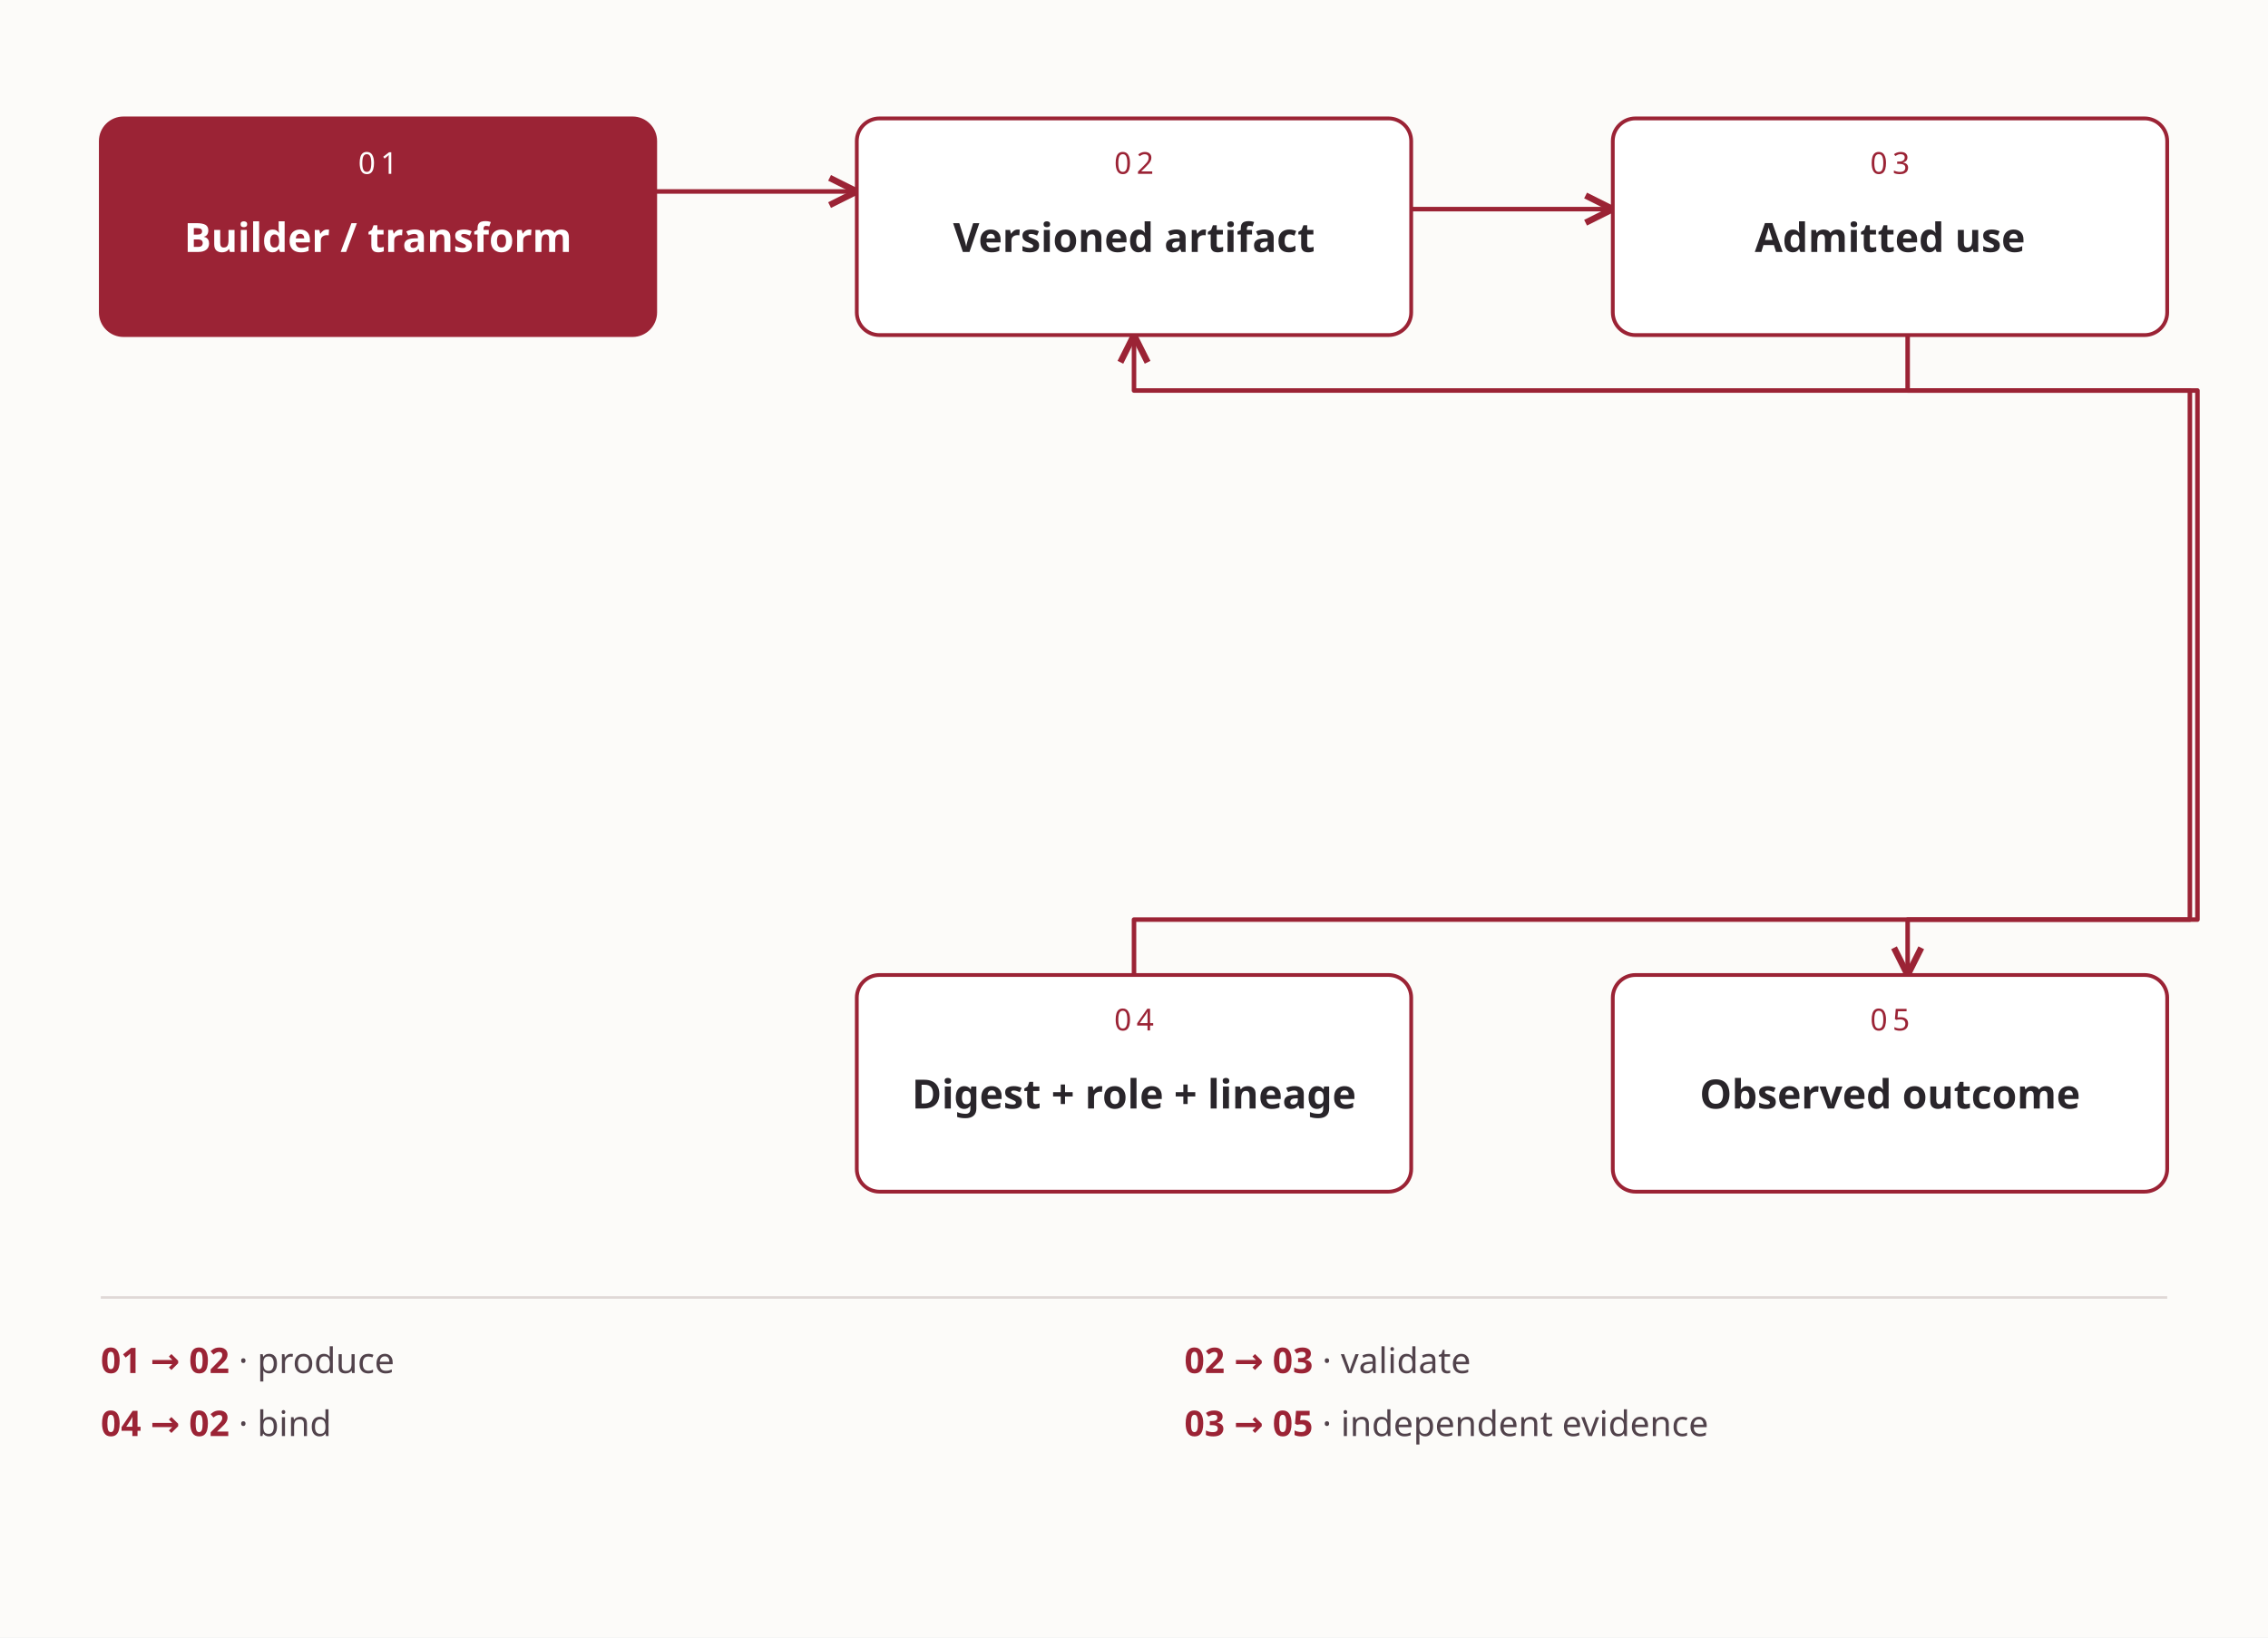
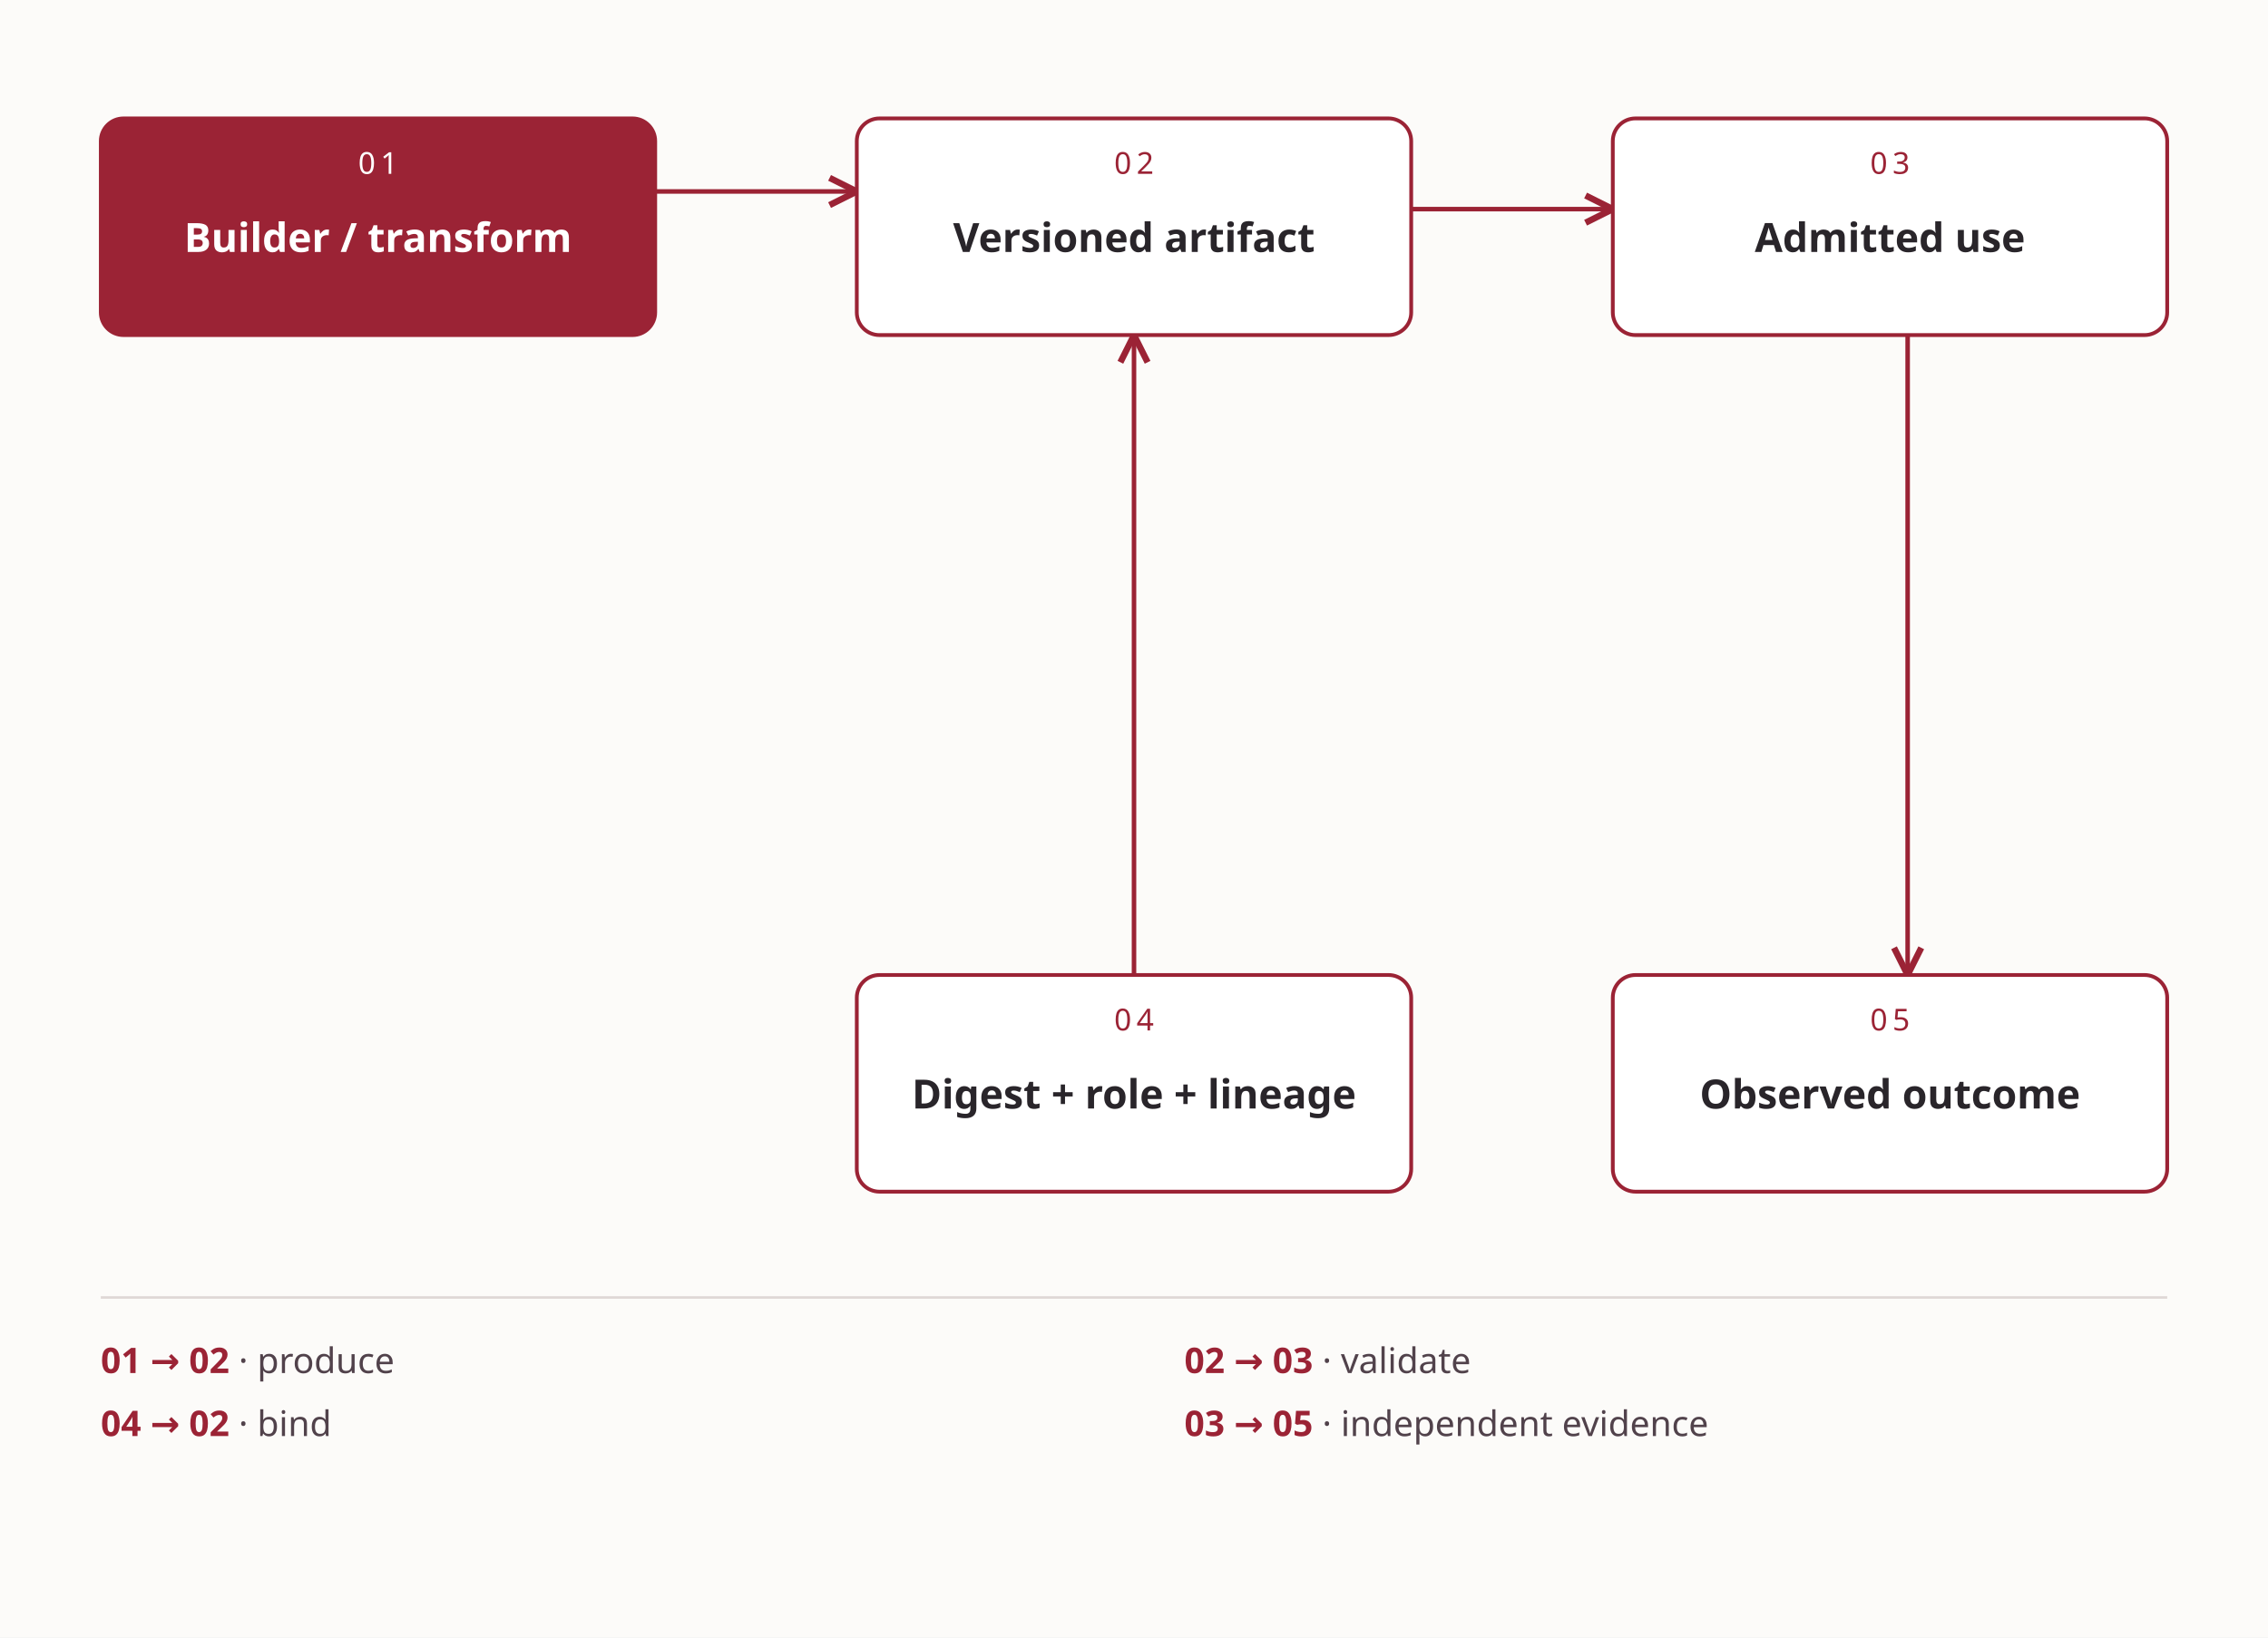
<svg xmlns="http://www.w3.org/2000/svg" viewBox="0 0 900 650" role="img" aria-labelledby="title-artifacts">
  <defs>
    <marker id="arrow-artifacts" markerWidth="8" markerHeight="8" refX="7" refY="4" orient="auto">
      <path d="M1 1L7 4L1 7" fill="none" stroke="#9b2335" stroke-width="1.4" />
    </marker>
  </defs>
  <rect width="900" height="650" fill="#fcfbf9" />
  <path class="connector" d="M260 76 L340 76" fill="none" stroke="#9b2335" stroke-width="1.8" stroke-linejoin="round" marker-end="url(#arrow-artifacts)" />
  <path class="connector" d="M560 83 L640 83" fill="none" stroke="#9b2335" stroke-width="1.8" stroke-linejoin="round" marker-end="url(#arrow-artifacts)" />
-   <path class="connector" d="M450 387 L450 365 L872 365 L872 155 L450 155 L450 133" fill="none" stroke="#9b2335" stroke-width="1.8" stroke-linejoin="round" marker-end="url(#arrow-artifacts)" />
-   <path class="connector" d="M757 133 L757 155 L869 155 L869 365 L757 365 L757 387" fill="none" stroke="#9b2335" stroke-width="1.8" stroke-linejoin="round" marker-end="url(#arrow-artifacts)" />
+   <path class="connector" d="M450 387 L450 133" fill="none" stroke="#9b2335" stroke-width="1.8" stroke-linejoin="round" marker-end="url(#arrow-artifacts)" />
+   <path class="connector" d="M757 133 L757 387" fill="none" stroke="#9b2335" stroke-width="1.8" stroke-linejoin="round" marker-end="url(#arrow-artifacts)" />
  <g class="node">
    <rect x="40" y="47" width="220" height="86" rx="9" fill="#9b2335" stroke="#9b2335" stroke-width="1.5" />
    <text x="150" y="69" text-anchor="middle" font-size="12" letter-spacing="2" font-family="sans-serif" fill="#fff">01</text>
    <text x="150" y="100" text-anchor="middle" font-size="16" font-weight="600" font-family="sans-serif" fill="#fff">
      <tspan x="150" dy="0">Builder / transform</tspan>
    </text>
  </g>
  <g class="node">
    <rect x="340" y="47" width="220" height="86" rx="9" fill="#fff" stroke="#9b2335" stroke-width="1.5" />
    <text x="450" y="69" text-anchor="middle" font-size="12" letter-spacing="2" font-family="sans-serif" fill="#9b2335">02</text>
    <text x="450" y="100" text-anchor="middle" font-size="16" font-weight="600" font-family="sans-serif" fill="#29252a">
      <tspan x="450" dy="0">Versioned artifact</tspan>
    </text>
  </g>
  <g class="node">
    <rect x="640" y="47" width="220" height="86" rx="9" fill="#fff" stroke="#9b2335" stroke-width="1.5" />
    <text x="750" y="69" text-anchor="middle" font-size="12" letter-spacing="2" font-family="sans-serif" fill="#9b2335">03</text>
    <text x="750" y="100" text-anchor="middle" font-size="16" font-weight="600" font-family="sans-serif" fill="#29252a">
      <tspan x="750" dy="0">Admitted use</tspan>
    </text>
  </g>
  <g class="node">
    <rect x="340" y="387" width="220" height="86" rx="9" fill="#fff" stroke="#9b2335" stroke-width="1.5" />
    <text x="450" y="409" text-anchor="middle" font-size="12" letter-spacing="2" font-family="sans-serif" fill="#9b2335">04</text>
    <text x="450" y="440" text-anchor="middle" font-size="16" font-weight="600" font-family="sans-serif" fill="#29252a">
      <tspan x="450" dy="0">Digest + role + lineage</tspan>
    </text>
  </g>
  <g class="node">
    <rect x="640" y="387" width="220" height="86" rx="9" fill="#fff" stroke="#9b2335" stroke-width="1.5" />
    <text x="750" y="409" text-anchor="middle" font-size="12" letter-spacing="2" font-family="sans-serif" fill="#9b2335">05</text>
    <text x="750" y="440" text-anchor="middle" font-size="16" font-weight="600" font-family="sans-serif" fill="#29252a">
      <tspan x="750" dy="0">Observed outcome</tspan>
    </text>
  </g>
  <path d="M40 515H860" stroke="#dfd8d6" />
  <text x="40" y="545" font-size="14" font-family="sans-serif" fill="#51424b">
    <tspan font-weight="700" fill="#9b2335">01 → 02</tspan> · produce</text>
  <text x="470" y="545" font-size="14" font-family="sans-serif" fill="#51424b">
    <tspan font-weight="700" fill="#9b2335">02 → 03</tspan> · validate</text>
  <text x="40" y="570" font-size="14" font-family="sans-serif" fill="#51424b">
    <tspan font-weight="700" fill="#9b2335">04 → 02</tspan> · bind</text>
  <text x="470" y="570" font-size="14" font-family="sans-serif" fill="#51424b">
    <tspan font-weight="700" fill="#9b2335">03 → 05</tspan> · independent evidence</text>
</svg>
